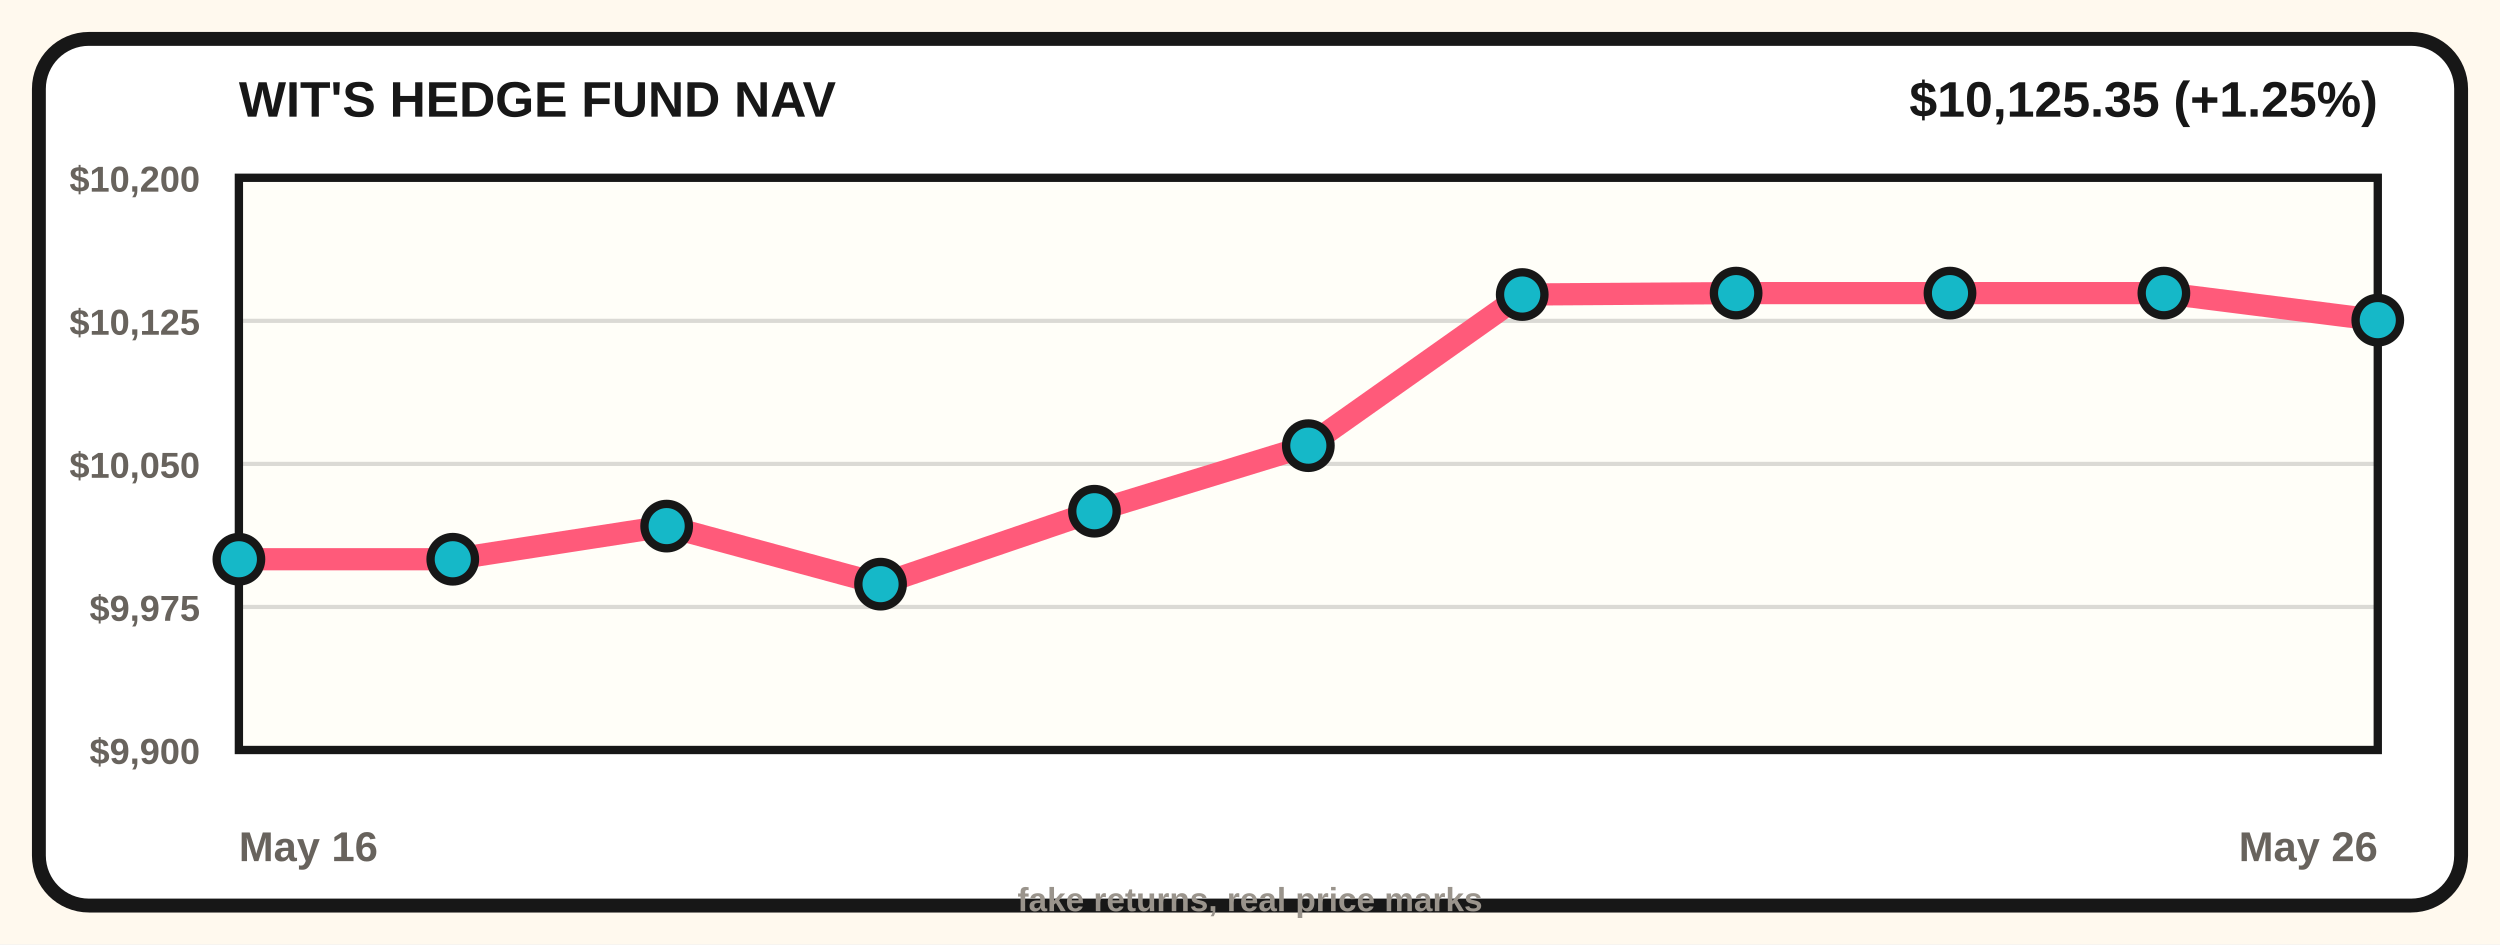
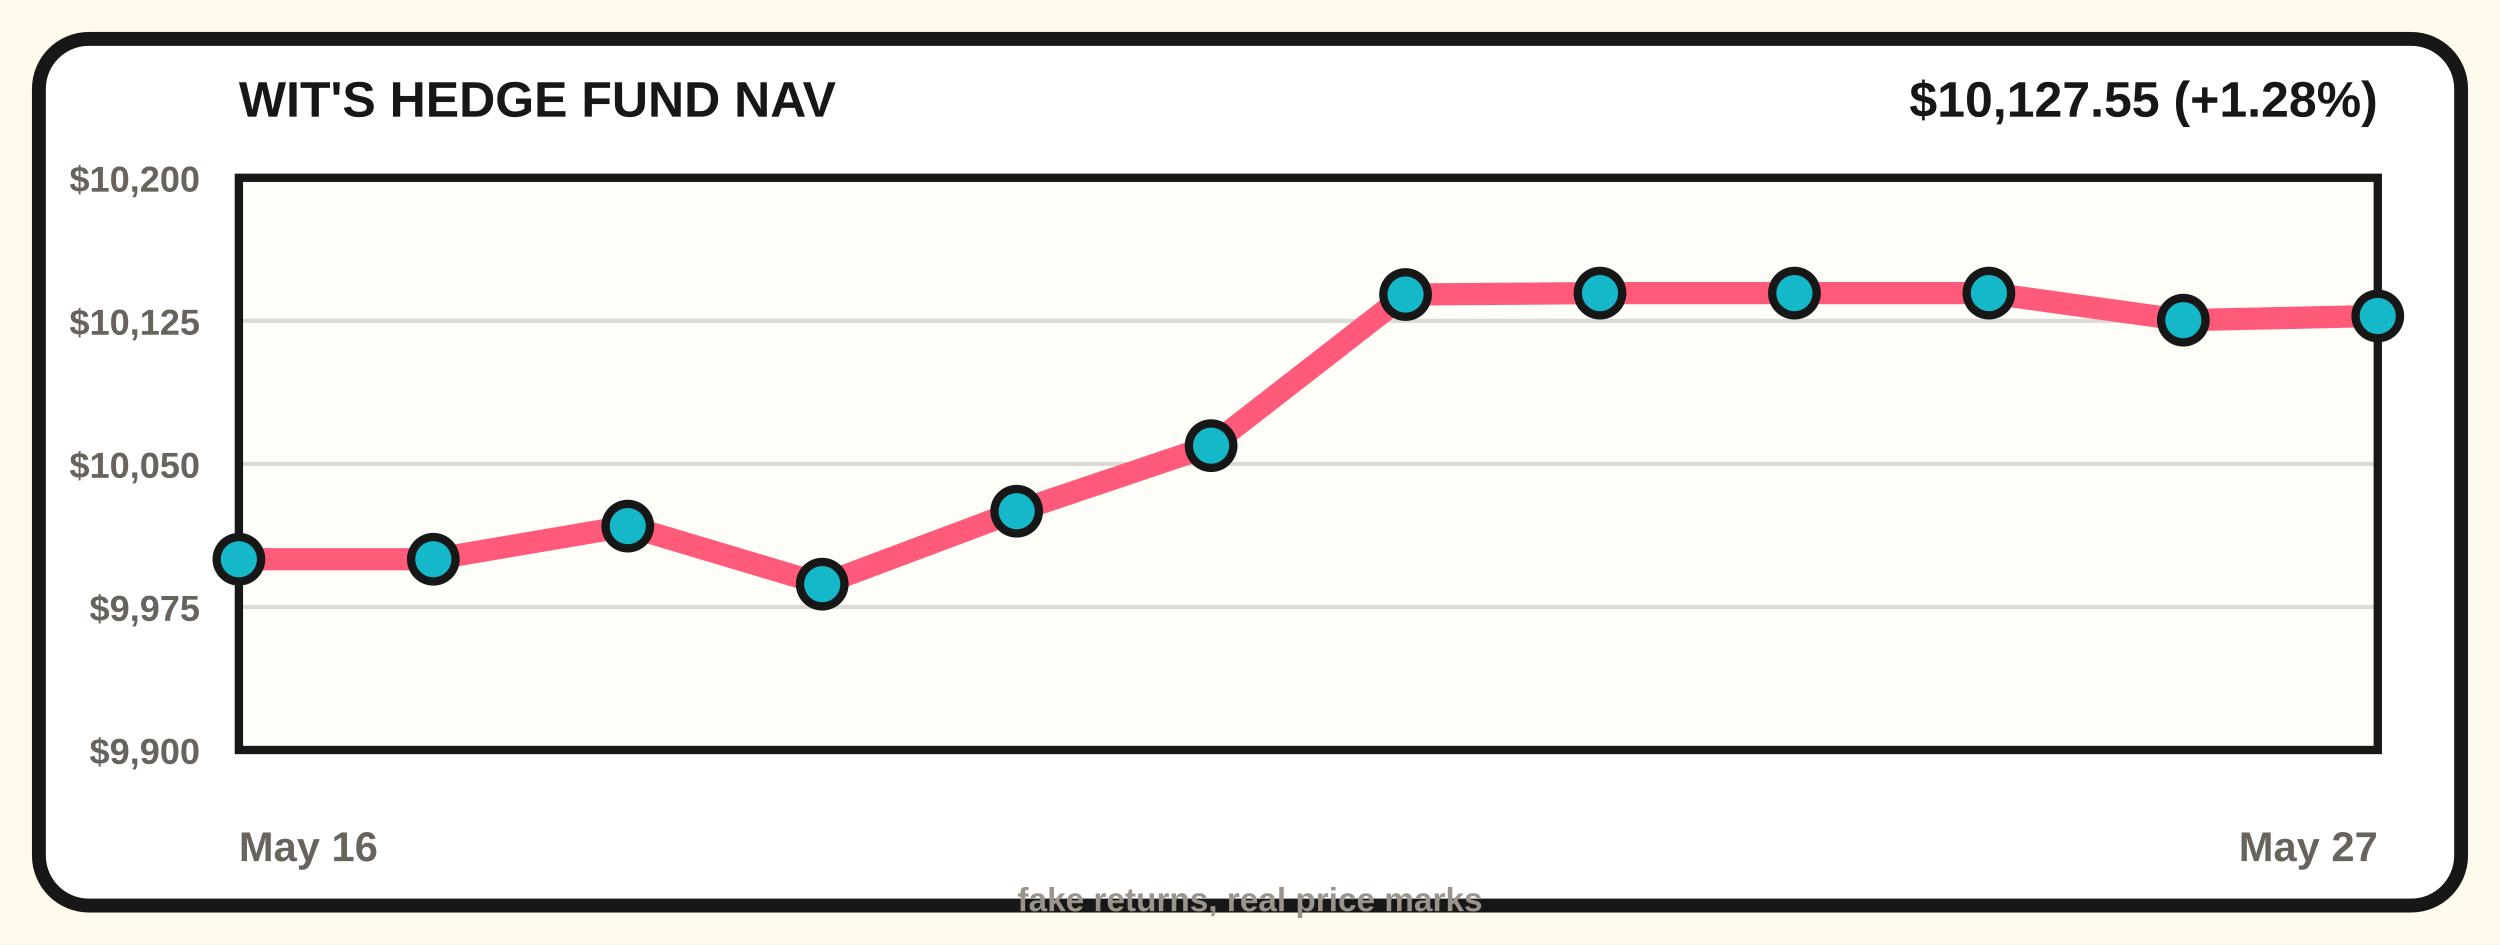
<svg xmlns="http://www.w3.org/2000/svg" width="900" height="340" viewBox="0 0 900 340" role="img" aria-label="Wit's Hedge Fund fake NAV chart">
  <rect width="900" height="340" fill="#fff9ee" />
  <rect x="14" y="14" width="872" height="312" rx="18" fill="#ffffff" stroke="#171717" stroke-width="5" />
  <rect x="86" y="64" width="770" height="206" fill="#fffef8" stroke="#171717" stroke-width="3" />
  <line x1="86" y1="270" x2="856" y2="270" stroke="#171717" stroke-width="1.5" opacity="0.16" />
  <text x="72" y="275" text-anchor="end" font-family="Arial, sans-serif" font-size="13" font-weight="800" fill="#68635d">$9,900</text>
  <line x1="86" y1="218.5" x2="856" y2="218.5" stroke="#171717" stroke-width="1.5" opacity="0.16" />
  <text x="72" y="223.5" text-anchor="end" font-family="Arial, sans-serif" font-size="13" font-weight="800" fill="#68635d">$9,975</text>
  <line x1="86" y1="167" x2="856" y2="167" stroke="#171717" stroke-width="1.5" opacity="0.16" />
  <text x="72" y="172" text-anchor="end" font-family="Arial, sans-serif" font-size="13" font-weight="800" fill="#68635d">$10,050</text>
  <line x1="86" y1="115.5" x2="856" y2="115.5" stroke="#171717" stroke-width="1.5" opacity="0.16" />
  <text x="72" y="120.5" text-anchor="end" font-family="Arial, sans-serif" font-size="13" font-weight="800" fill="#68635d">$10,125</text>
  <line x1="86" y1="64" x2="856" y2="64" stroke="#171717" stroke-width="1.5" opacity="0.16" />
  <text x="72" y="69" text-anchor="end" font-family="Arial, sans-serif" font-size="13" font-weight="800" fill="#68635d">$10,200</text>
-   <polyline points="86,201.33 163,201.33 240,189.4 317,210.3 394,184.04 471,160.44 548,106.03 625,105.52 702,105.52 779,105.52 856,115.26" fill="none" stroke="#ff5a7a" stroke-width="8" stroke-linecap="round" stroke-linejoin="round" />
+   <polyline points="86,201.33 156,201.33 226,189.4 296,210.3 366,184.04 436,160.44 506,106.03 576,105.52 646,105.52 716,105.52 786,115.26 856,113.75" fill="none" stroke="#ff5a7a" stroke-width="8" stroke-linecap="round" stroke-linejoin="round" />
  <circle cx="86" cy="201.33" r="8" fill="#15b8c8" stroke="#171717" stroke-width="3" />
-   <circle cx="163" cy="201.33" r="8" fill="#15b8c8" stroke="#171717" stroke-width="3" />
-   <circle cx="240" cy="189.4" r="8" fill="#15b8c8" stroke="#171717" stroke-width="3" />
-   <circle cx="317" cy="210.3" r="8" fill="#15b8c8" stroke="#171717" stroke-width="3" />
-   <circle cx="394" cy="184.04" r="8" fill="#15b8c8" stroke="#171717" stroke-width="3" />
-   <circle cx="471" cy="160.44" r="8" fill="#15b8c8" stroke="#171717" stroke-width="3" />
-   <circle cx="548" cy="106.03" r="8" fill="#15b8c8" stroke="#171717" stroke-width="3" />
-   <circle cx="625" cy="105.52" r="8" fill="#15b8c8" stroke="#171717" stroke-width="3" />
-   <circle cx="702" cy="105.52" r="8" fill="#15b8c8" stroke="#171717" stroke-width="3" />
-   <circle cx="779" cy="105.52" r="8" fill="#15b8c8" stroke="#171717" stroke-width="3" />
-   <circle cx="856" cy="115.26" r="8" fill="#15b8c8" stroke="#171717" stroke-width="3" />
+   <circle cx="156" cy="201.33" r="8" fill="#15b8c8" stroke="#171717" stroke-width="3" />
+   <circle cx="226" cy="189.4" r="8" fill="#15b8c8" stroke="#171717" stroke-width="3" />
+   <circle cx="296" cy="210.3" r="8" fill="#15b8c8" stroke="#171717" stroke-width="3" />
+   <circle cx="366" cy="184.04" r="8" fill="#15b8c8" stroke="#171717" stroke-width="3" />
+   <circle cx="436" cy="160.44" r="8" fill="#15b8c8" stroke="#171717" stroke-width="3" />
+   <circle cx="506" cy="106.03" r="8" fill="#15b8c8" stroke="#171717" stroke-width="3" />
+   <circle cx="576" cy="105.52" r="8" fill="#15b8c8" stroke="#171717" stroke-width="3" />
+   <circle cx="646" cy="105.52" r="8" fill="#15b8c8" stroke="#171717" stroke-width="3" />
+   <circle cx="716" cy="105.52" r="8" fill="#15b8c8" stroke="#171717" stroke-width="3" />
+   <circle cx="786" cy="115.26" r="8" fill="#15b8c8" stroke="#171717" stroke-width="3" />
+   <circle cx="856" cy="113.75" r="8" fill="#15b8c8" stroke="#171717" stroke-width="3" />
  <text x="86" y="42" font-family="Arial, sans-serif" font-size="18" font-weight="900" fill="#171717">WIT'S HEDGE FUND NAV</text>
-   <text x="856" y="42" text-anchor="end" font-family="Arial, sans-serif" font-size="18" font-weight="900" fill="#171717">$10,125.35 (+1.25%)</text>
+   <text x="856" y="42" text-anchor="end" font-family="Arial, sans-serif" font-size="18" font-weight="900" fill="#171717">$10,127.55 (+1.28%)</text>
  <text x="86" y="310" text-anchor="start" font-family="Arial, sans-serif" font-size="15" font-weight="900" fill="#68635d">May 16</text>
-   <text x="856" y="310" text-anchor="end" font-family="Arial, sans-serif" font-size="15" font-weight="900" fill="#68635d">May 26</text>
+   <text x="856" y="310" text-anchor="end" font-family="Arial, sans-serif" font-size="15" font-weight="900" fill="#68635d">May 27</text>
  <text x="450" y="328" text-anchor="middle" font-family="Arial, sans-serif" font-size="12" font-weight="800" fill="#9a948c">fake returns, real price marks</text>
</svg>
